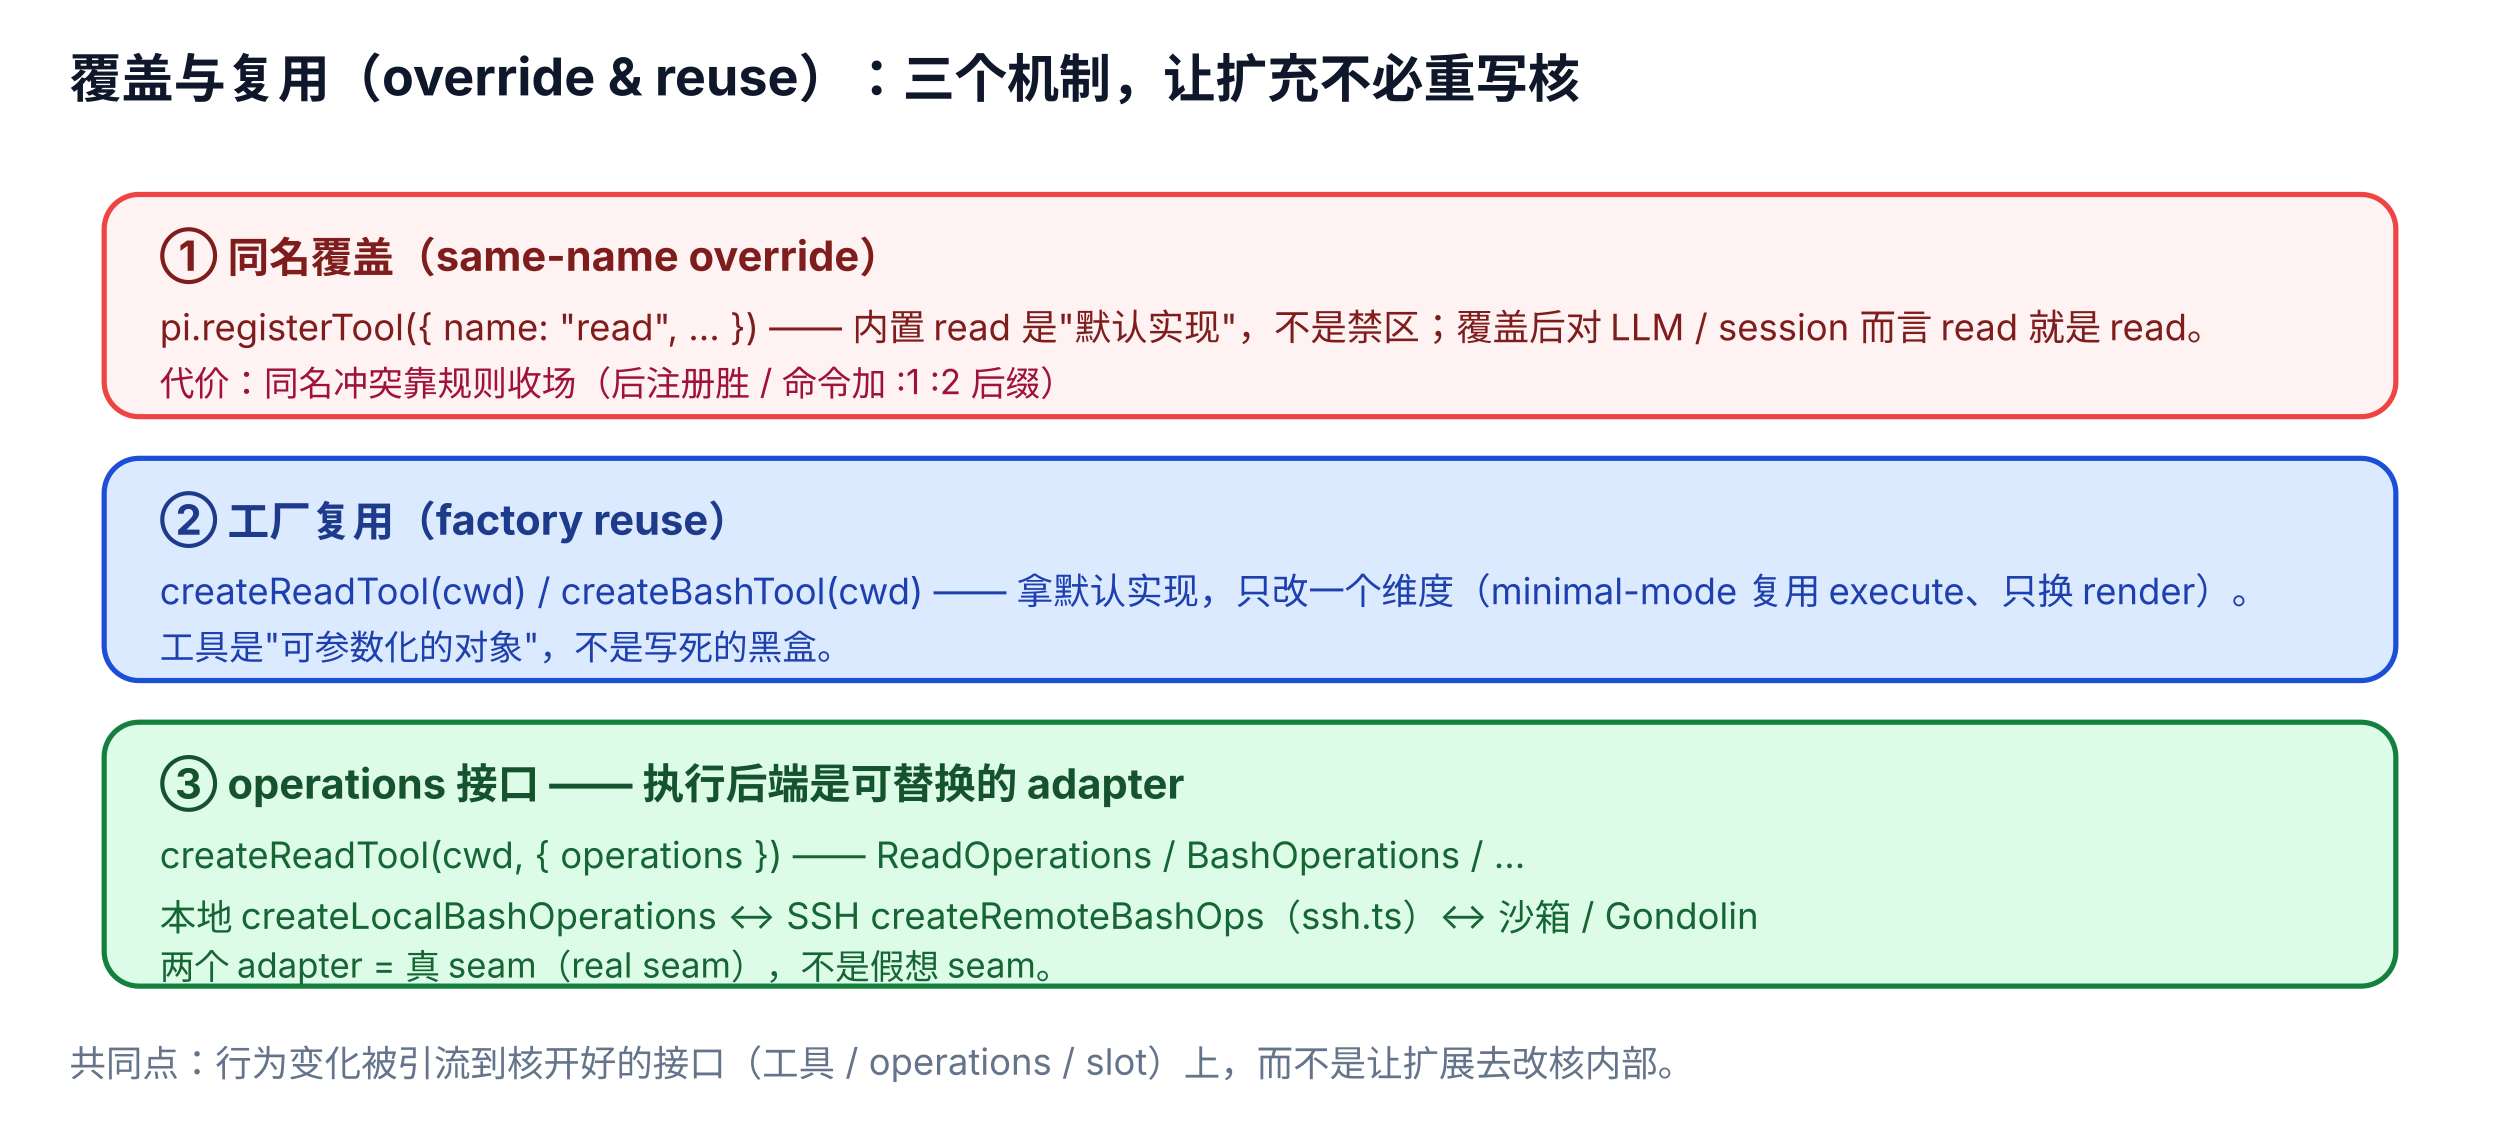
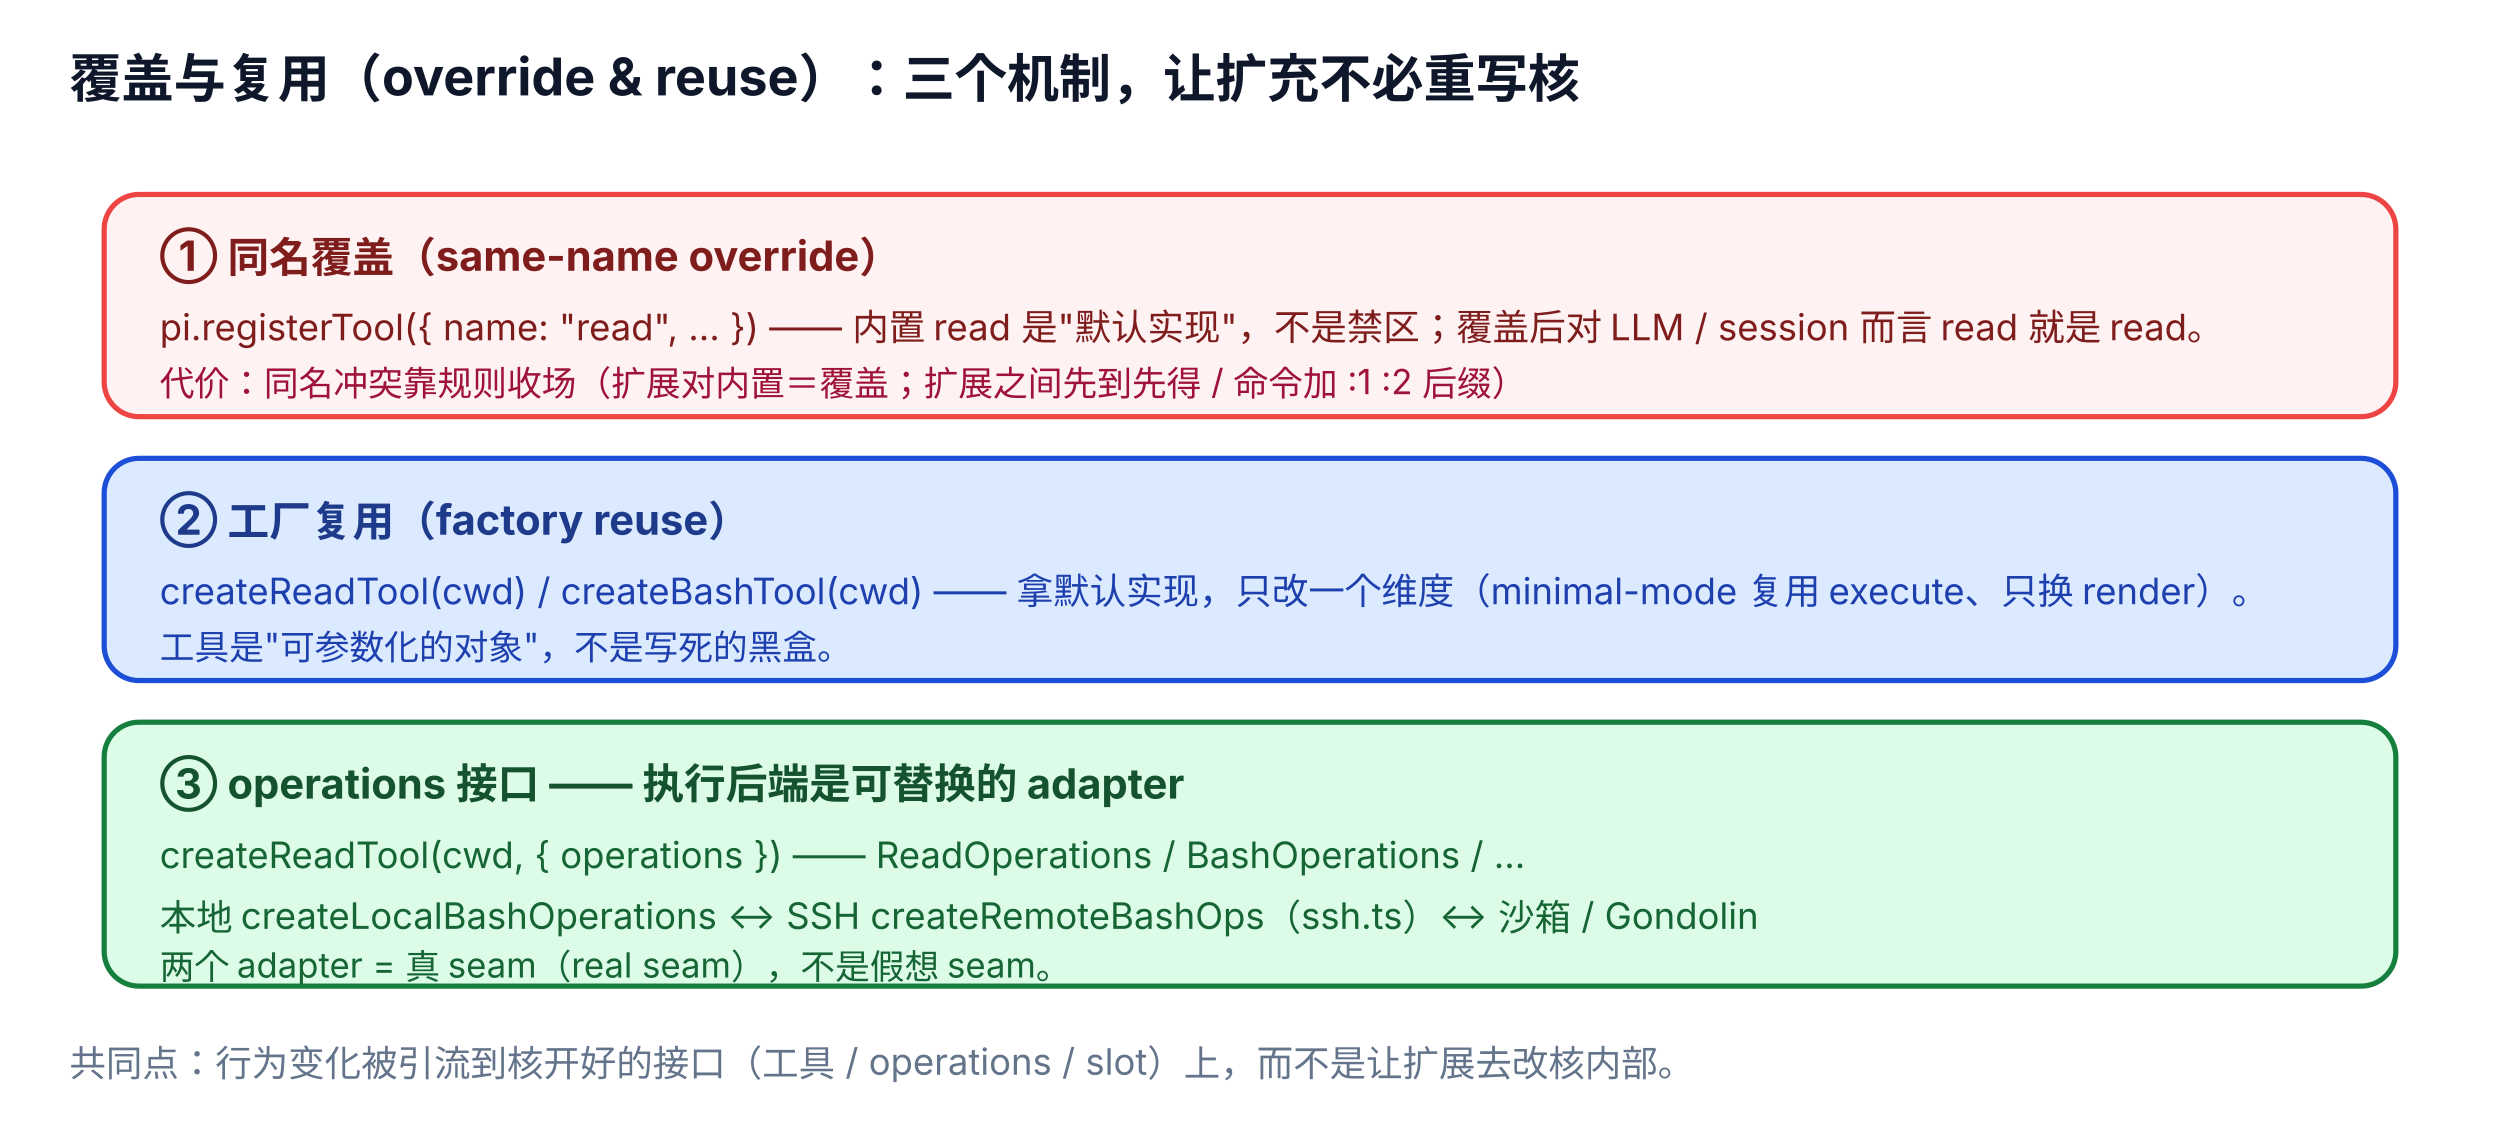
<svg xmlns="http://www.w3.org/2000/svg" viewBox="0 0 720 330" font-family="system-ui, -apple-system, 'Segoe UI', sans-serif">
  <defs>
    <marker id="arrow" viewBox="0 0 10 10" refX="9" refY="5" markerWidth="6" markerHeight="6" orient="auto-start-reverse">
      <path d="M 0 0 L 10 5 L 0 10 z" fill="#64748b" />
    </marker>
  </defs>
  <text x="20" y="28" font-size="15" font-weight="700" fill="#0f172a">覆盖与复用（override &amp; reuse）：三个机制，让扩充不必重写核</text>
  <rect x="30" y="56" width="660" height="64" rx="10" fill="#fef2f2" stroke="#ef4444" stroke-width="1.5" />
  <text x="46" y="78" font-size="12" font-weight="700" fill="#7f1d1d">① 同名覆盖（same-name override）</text>
  <text x="46" y="98" font-size="10.5" fill="#7f1d1d">pi.registerTool({ name: "read", ... }) —— 内置 read 是"默认实现"，不是禁区；覆盖后对 LLM / session 而言 read 就是 read。</text>
-   <text x="46" y="114" font-size="10" fill="#9f1239">代价：同名冲突靠规则收场（后注册胜 / 命令加 :1 :2 后缀）</text>
+   <text x="46" y="114" font-size="10" fill="#9f1239">代价：同名冲突靠规则收场（扩展对内置＝覆盖；扩展之间先到先得 / 命令加 :1 :2 后缀）</text>
  <rect x="30" y="132" width="660" height="64" rx="10" fill="#dbeafe" stroke="#1d4ed8" stroke-width="1.5" />
  <text x="46" y="154" font-size="12" font-weight="700" fill="#1e3a8a">② 工厂复用（factory reuse）</text>
  <text x="46" y="174" font-size="10.5" fill="#1e40af">createReadTool(cwd) / createBashTool(cwd) —— 拿默认实现，只改一个维度（minimal-mode 复用 execute、只换 render）。</text>
  <text x="46" y="190" font-size="10" fill="#1e40af">工具是"可参数化的对象"，不是写死的黑盒。</text>
  <rect x="30" y="208" width="660" height="76" rx="10" fill="#dcfce7" stroke="#15803d" stroke-width="1.5" />
  <text x="46" y="230" font-size="12" font-weight="700" fill="#14532d">③ operations 接口 —— 执行后端是可替换的 adapter</text>
  <text x="46" y="250" font-size="10.5" fill="#166534">createReadTool(cwd, { operations }) —— ReadOperations / BashOperations / ...</text>
  <text x="46" y="268" font-size="10.5" fill="#166534">本地 createLocalBashOperations ↔ SSH createRemoteBashOps（ssh.ts）↔ 沙箱 / Gondolin</text>
  <text x="46" y="282" font-size="10" fill="#166534">两个 adapter = 真 seam（real seam），不是假想 seam。</text>
  <text x="20" y="310" font-size="10.5" fill="#64748b">共同点：行为变化被引流到核开好的接口（工具 / operations / slot）上，而不是让扩展去改核内部。</text>
</svg>
